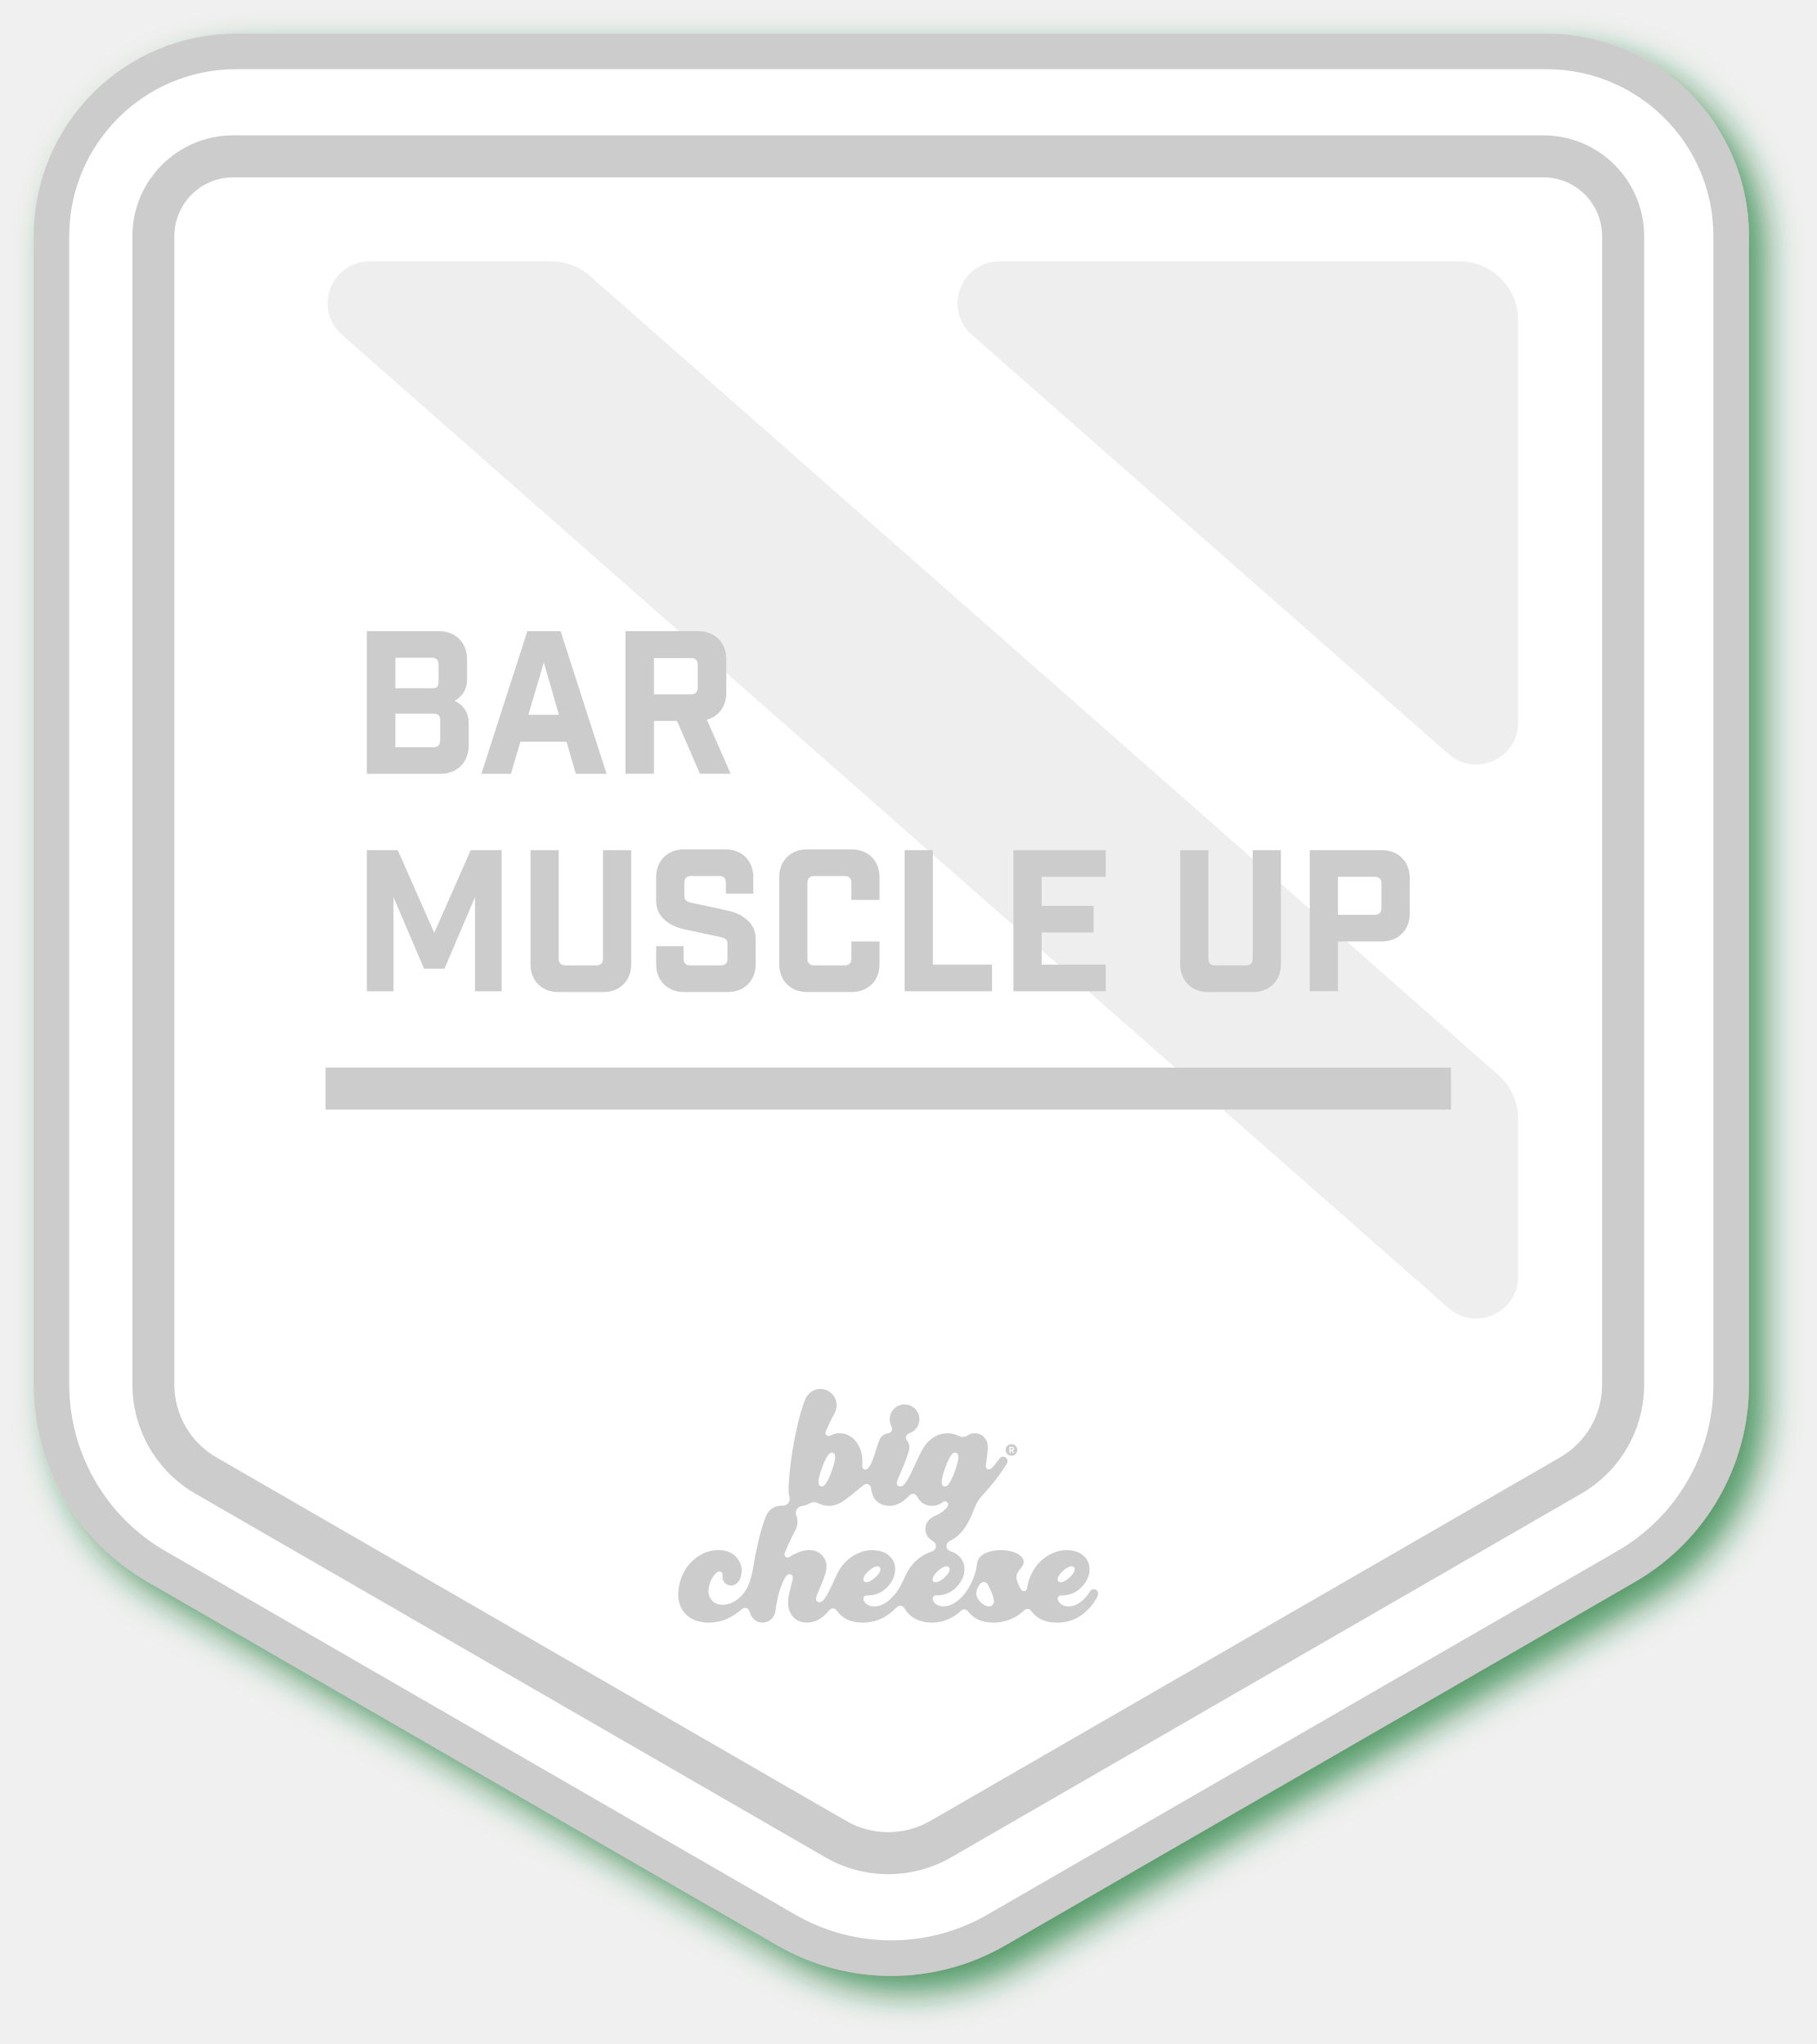
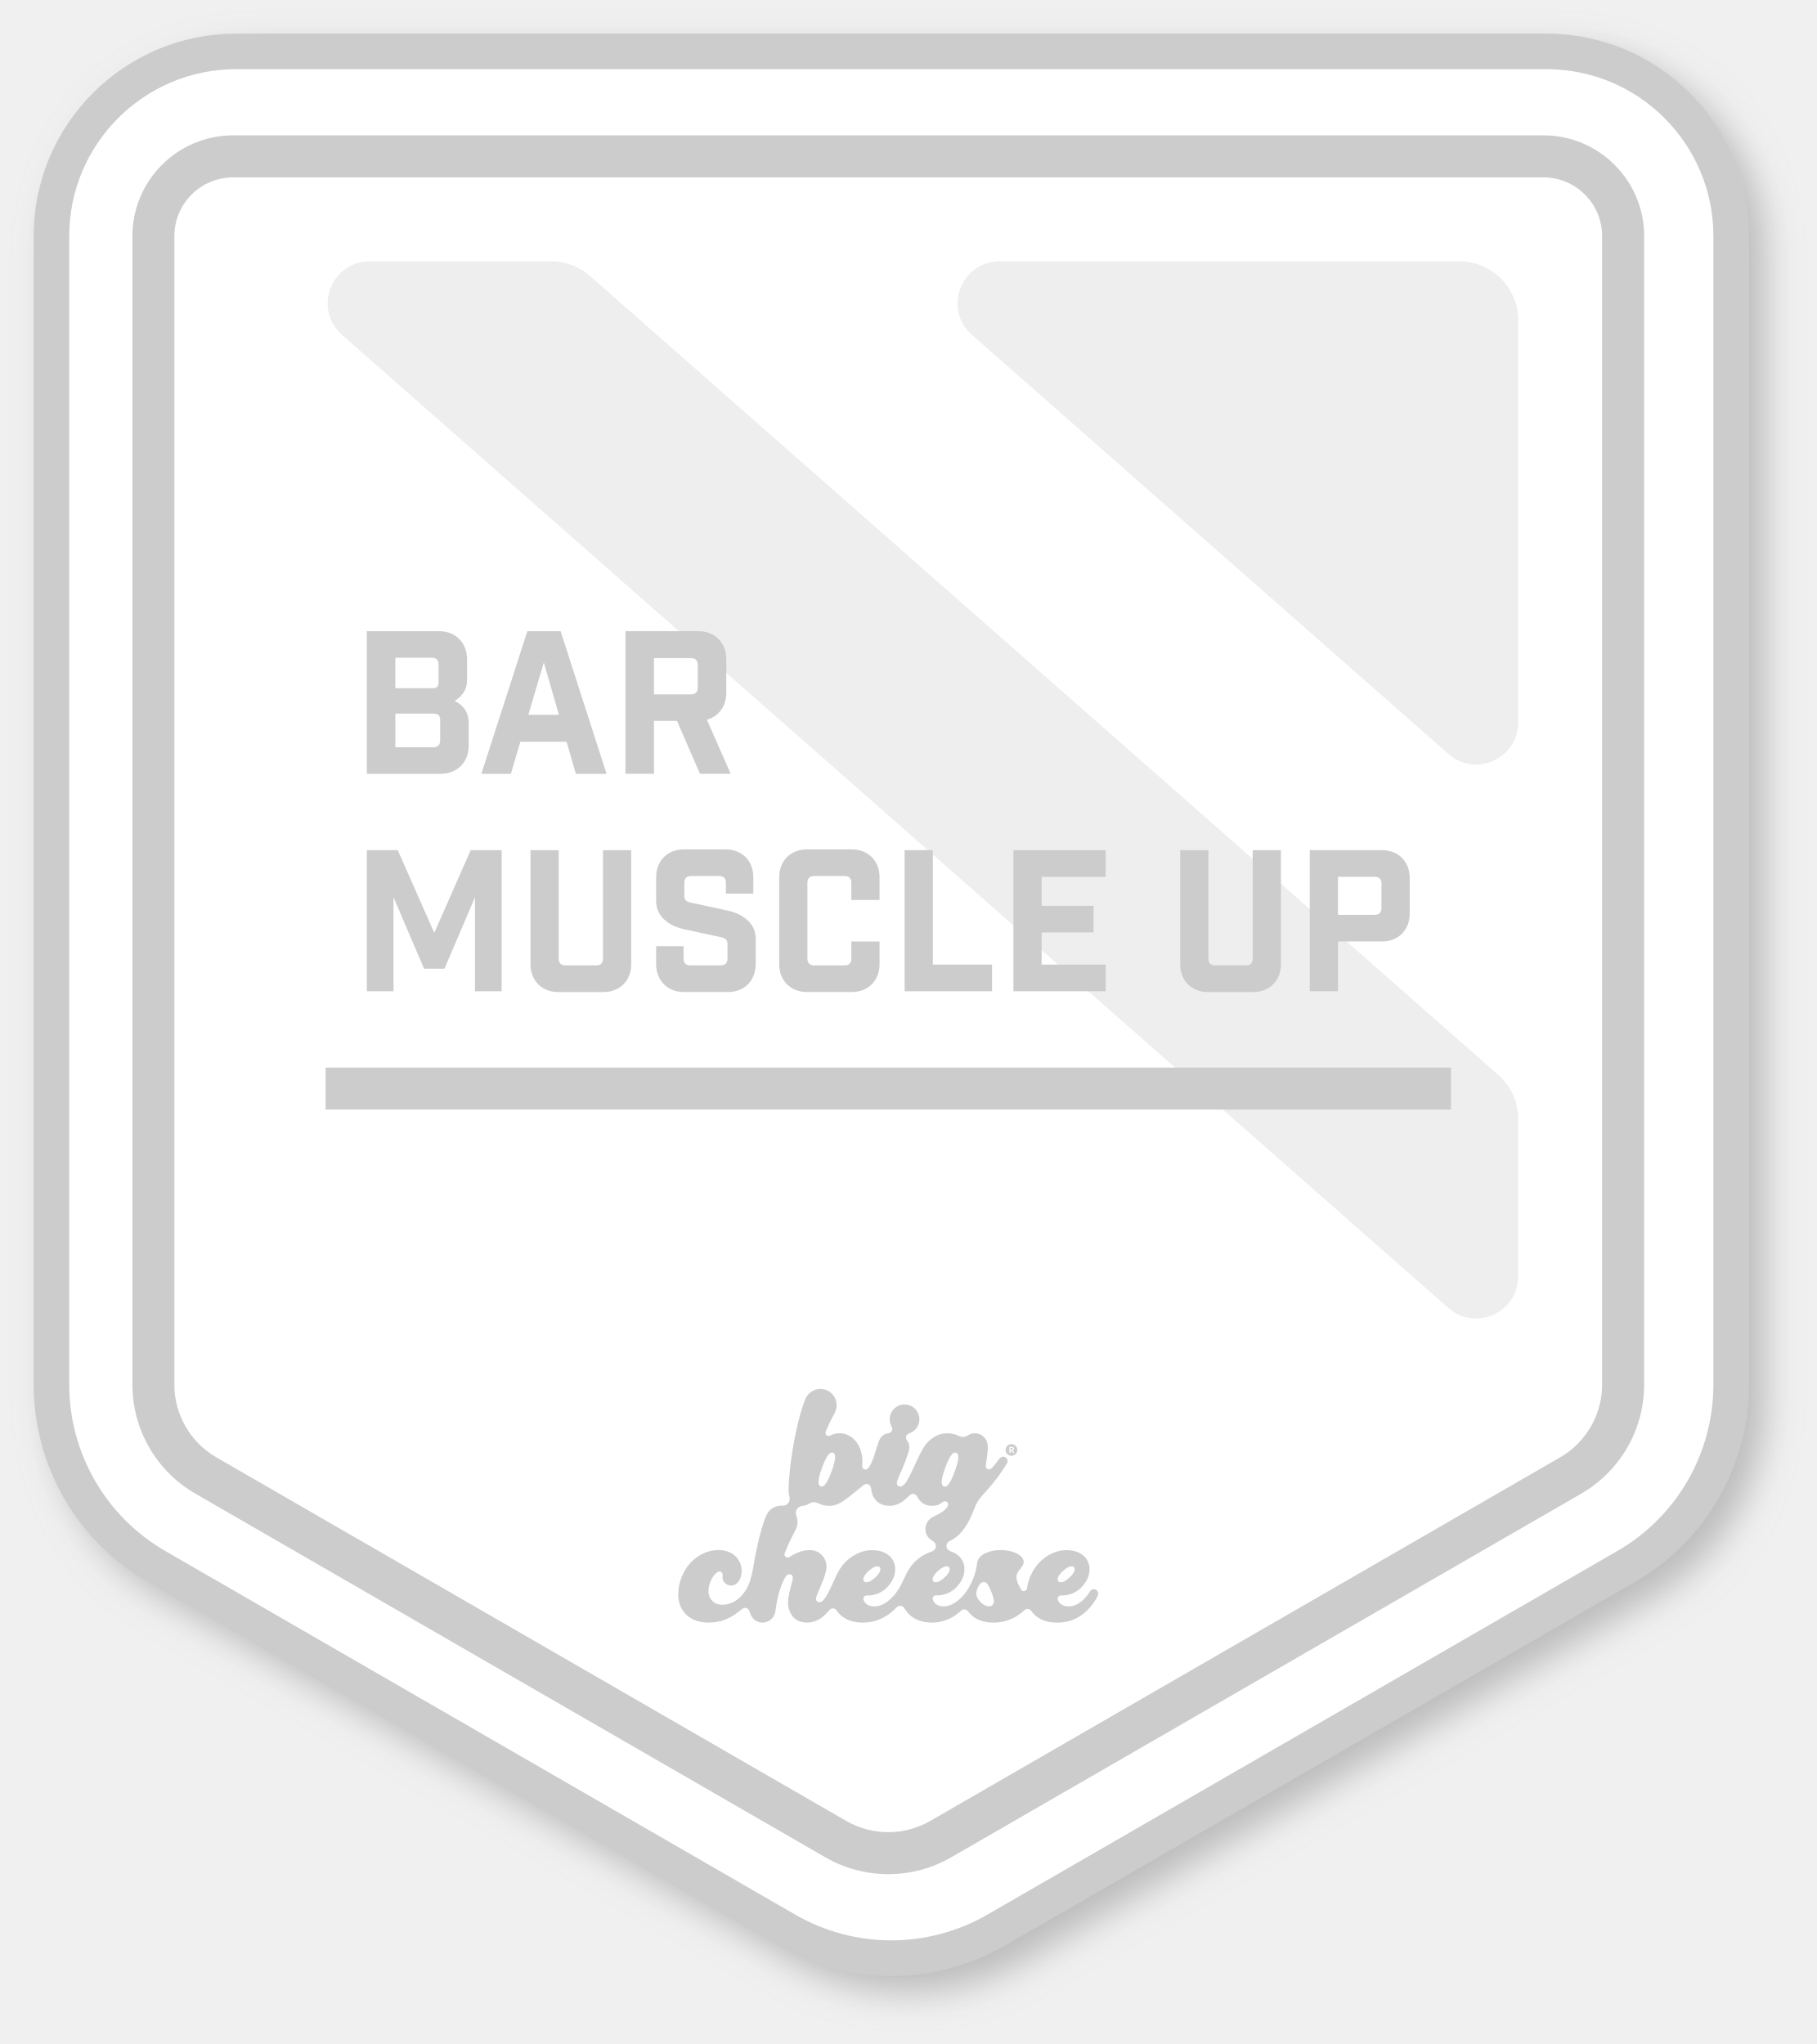
<svg xmlns="http://www.w3.org/2000/svg" id="_레이어_2" data-name="레이어 2" viewBox="0 0 613.2 690">
  <defs>
    <style>
      .cls-1 {
        filter: url(#drop-shadow-1);
        stroke: #ccc;
        stroke-miterlimit: 10;
        stroke-width: 12px;
      }

      .cls-1, .cls-2 {
        fill: #fff;
      }

      .cls-3 {
        fill: #eee;
      }

      .cls-3, .cls-2, .cls-4 {
        stroke-width: 0px;
      }

      .cls-4 {
        fill: #ccc;
      }
    </style>
    <filter id="drop-shadow-1" filterUnits="userSpaceOnUse">
      <feOffset dx="5.67" dy="5.67" />
      <feGaussianBlur result="blur" stdDeviation="5.67" />
-       <feFlood flood-color="#1c7b3a" flood-opacity=".75" />
+       <feFlood flood-color="#abaaaa" flood-opacity=".75" />
      <feComposite in2="blur" operator="in" />
      <feComposite in="SourceGraphic" />
    </filter>
  </defs>
  <g id="_레이어_1-2" data-name="레이어 1">
    <path class="cls-1" d="M79.73,17.35c-34.44,0-62.36,27.92-62.36,62.36v387.7c0,25.32,13.51,48.71,35.43,61.37l212.6,122.74c21.93,12.66,48.94,12.66,70.87,0l212.6-122.74c21.93-12.66,35.43-36.05,35.43-61.37V79.71c0-34.44-27.92-62.36-62.36-62.36H79.73Z" />
    <path class="cls-4" d="M44.69,467.41V79.71c0-18.79,15.23-34.02,34.02-34.02h442.2c18.79,0,34.02,15.23,34.02,34.02v387.7c0,15.19-8.1,29.23-21.26,36.82l-212.6,122.74c-13.16,7.6-29.36,7.6-42.52,0l-212.6-122.74c-13.16-7.6-21.26-21.63-21.26-36.82Z" />
    <path class="cls-2" d="M58.86,467.41V79.71c0-10.96,8.88-19.84,19.84-19.84h442.2c10.96,0,19.84,8.88,19.84,19.84v387.7c0,10.13-5.4,19.49-14.17,24.55l-212.6,122.74c-8.77,5.06-19.58,5.06-28.35,0l-212.6-122.74c-8.77-5.06-14.17-14.42-14.17-24.55Z" />
    <g>
      <path class="cls-4" d="M369.2,536.46c-.76,0-1.15.55-1.19.6-.04.05-.1.13-.13.17-.04.05-.11.16-.14.22-.59.94-1.41,1.94-2.09,2.59-.44.42-1.12.91-1.53,1.17-.29.19-.89.5-1.23.64-.41.16-.95.32-1.41.38-.15.02-.35.04-.56.05-.24,0-.49,0-.7-.01-.38-.03-.9-.13-1.3-.29-.39-.16-.78-.42-1.01-.62-.23-.21-.5-.55-.61-.74-.15-.27-.25-.56-.29-.78,0-.05-.01-.11-.01-.12-.01-.36.14-.66.37-.86.2-.18.46-.28.76-.27.82.02,1.66-.06,2.52-.26,1.23-.29,2.32-.87,3.1-1.42.95-.67,1.9-1.67,2.64-2.81.48-.74.87-1.63,1.07-2.35.18-.66.33-1.64.24-2.72-.11-1.27-.68-2.43-1.36-3.24-.31-.36-.85-.86-1.44-1.24-.78-.5-1.67-.83-2.67-1.04-.8-.17-1.72-.25-2.64-.22-.06,0-.18,0-.25.01-1.15.06-2.41.35-3.37.72-1.78.68-3.44,1.7-5.01,3.26-1.25,1.24-2.38,2.94-3.18,4.77-.56,1.3-.92,2.66-1.11,3.98l-.03.17c-.08.55-.55.92-1.07.92-.35,0-.68-.18-.87-.46-.01-.02-.09-.13-.1-.16-.1-.16-.22-.38-.28-.5-.08-.16-.29-.56-.33-.63-.58-1.16-.95-2.13-.92-3.11.04-1.02.68-1.88,1.11-2.4.2-.25.6-.76.78-1.04.3-.44.55-.92.55-1.54,0-2.16-3.35-4.01-7.73-4.01-1.64,0-2.92.25-3.84.53-1.22.37-3.6,1.26-4.1,3.62-.07.33-.14.93-.21,1.32-.11.68-.23,1.24-.26,1.35-.68,2.9-2.27,6.2-4.15,8.36-.42.48-1.12,1.21-1.75,1.73-1.14.93-1.65,1.15-2.23,1.44-.41.2-1.25.47-1.73.56-.44.08-1.04.11-1.5.07-.38-.03-.9-.13-1.3-.29-.39-.16-.78-.42-1.01-.62-.23-.21-.5-.55-.61-.74-.15-.27-.25-.56-.29-.78,0-.05-.01-.11-.01-.12-.01-.36.14-.66.37-.86.2-.18.46-.28.76-.27.82.02,1.66-.06,2.52-.26,1.23-.29,2.32-.87,3.1-1.42.95-.67,1.9-1.67,2.64-2.81.48-.74.87-1.63,1.07-2.35.18-.66.33-1.64.24-2.72-.11-1.27-.68-2.43-1.36-3.24-.31-.36-.85-.86-1.44-1.24-.38-.24-.78-.44-1.2-.61-.13-.05-.3-.11-.4-.15-.1-.04-.28-.11-.4-.16-.76-.32-1.24-.93-1.24-1.73s.45-1.35,1.1-1.69c.08-.04.12-.06.16-.08.04-.02.1-.05.15-.07,2.19-1.04,3.8-2.93,4.76-4.28,1.07-1.51,2.22-3.79,3.31-6.67,1.07-2.82,2.53-4.16,3.67-5.43,4.02-4.47,5.98-7.58,7.26-9.65,0,0,.21-.33.21-.77,0-.84-.68-1.51-1.52-1.51-.64,0-1.03.42-1.29.75-.55.68-1.71,2.43-2.77,3.29-.2.15-.45.26-.71.26-.53,0-.97-.39-1.06-.89-.01-.06-.02-.14-.02-.18,0-.05,0-.14.01-.19,0-.04.02-.12.03-.18.13-.77.18-1.16.29-1.98.18-1.37.31-2.61.36-3.46,0-.15.02-.44.01-.59,0-.08-.01-.32-.01-.34-.03-1.51-.73-2.59-1.43-3.24-.42-.4-.92-.7-1.43-.89-.5-.18-1.03-.26-1.48-.26-.64,0-1.21.12-1.81.39-.33.15-.63.33-.69.37-.46.26-.91.49-1.52.49-.71,0-1.14-.23-1.69-.47-.55-.24-1.77-.77-3.57-.77-2.69,0-4.66,1.08-6.47,2.82-.77.79-1.44,1.73-2,2.75-.02.04-.1.18-.12.21-.96,1.68-2.39,4.92-3.16,6.56-.57,1.22-1.73,3.65-2.61,4.67-.16.19-.45.5-.73.68-.32.2-.55.28-.87.28-.52,0-.97-.33-1.08-.85-.11-.48.07-1.01.3-1.59.12-.3.33-.79.45-1.09.36-.86.81-1.88,1.08-2.53.27-.65.8-1.94,1.05-2.6.3-.78.82-2.25,1.09-3.18.14-.49.25-1.06.24-1.45,0-.71-.21-1.34-.5-1.81-.03-.06-.09-.14-.12-.18-.04-.05-.13-.19-.15-.21-.16-.21-.28-.44-.34-.7-.1-.42,0-.91.34-1.29.17-.19.4-.33.68-.44.1-.04.27-.11.4-.17h0c1.2-.51,2.21-1.49,2.72-2.8,1-2.58-.28-5.48-2.86-6.48-2.58-1-5.48.28-6.48,2.86-.51,1.32-.43,2.73.13,3.92.06.13.13.28.17.37.13.28.21.53.21.79,0,.51-.26.93-.62,1.18-.22.15-.47.23-.72.28-.06.01-.17.03-.23.04-.06.01-.17.03-.24.05-.19.04-.38.1-.57.18-.72.3-1.38.87-1.79,1.68-.19.38-.33.75-.42,1.01-.12.33-.35.98-.46,1.31-.1.31-.27.82-.4,1.25-.05.17-.1.36-.15.53h0c-.9,3.01-1.75,4.91-2.52,5.72-.02.02-.06.06-.08.07-.02.02-.07.06-.09.08-.12.1-.38.31-.78.31-.58,0-1.07-.46-1.07-1.07,0-.36.06-.94.07-1.33.01-.67,0-1.32-.09-1.95-.51-3.82-2.75-6.91-6.02-7.71-.51-.13-1.04-.19-1.57-.19-.99,0-1.98.21-2.82.63-.07.03-.2.1-.33.16-.17.09-.35.15-.56.15-.61,0-1.07-.49-1.07-1.07,0-.25.09-.45.15-.59.42-.99.86-1.96,1.32-2.92.64-1.33,1.18-2.26,1.56-3.03.32-.65.74-1.51.74-2.81,0-2.84-2.28-5.47-5.47-5.47-2.89,0-4.56,2.13-5.03,3.31-.08.2-.17.39-.26.61-.19.47-.38.99-.56,1.53-.55,1.61-1.08,3.45-1.6,5.52-.51,2.07-.98,4.24-1.4,6.52-.42,2.28-.78,4.51-1.08,6.71-.3,2.2-.51,4.24-.64,6.12-.11,1.58-.22,2.99-.18,4.17,0,.18.02.39.03.52.01.13.03.3.06.51.09.53.24.96.28,1.28.01.12.05.42-.03.78-.07.35-.24.75-.56,1.09-.22.24-.48.4-.65.49-.49.24-1.06.26-1.47.26-.01,0-.22,0-.29,0-.07,0-.22,0-.28.01-2.26.16-3.89,1.65-4.61,3.28-.27.61-.56,1.36-.83,2.15-.55,1.61-1.08,3.45-1.6,5.52-.51,2.07-1.4,6.52-1.4,6.52,0,0-.51,2.97-.69,3.96-.54,2.9-1.24,5.07-2.1,6.57-1.14,1.97-2.43,3.17-3.57,3.93-1.1.73-2.5,1.39-4.26,1.48-.93.05-2.51-.06-3.72-1.25-1.01-.99-1.38-2.27-1.33-3.53.03-.87.18-2.01.79-3.38.41-.92,1.23-2.13,1.98-2.68.2-.15.51-.37.93-.37.58,0,1.07.47,1.07,1.06,0,.11-.02.25-.03.33-.02.14-.04.33-.03.56.08,1.71,1.51,2.84,3.01,2.79,1.03-.04,1.73-.58,2.19-1.1.39-.45.64-.95.79-1.31.27-.68.43-1.37.48-2.29.06-1.06-.17-1.98-.45-2.73-.36-.95-.98-1.81-1.44-2.28-.42-.43-1-.94-1.79-1.34-1.36-.69-2.57-.87-3.62-.93-.32-.02-.71-.02-1.08,0-1.18.05-2.86.33-4.62,1.18-2.25,1.09-3.73,2.48-4.63,3.53-1.5,1.75-2.26,3.47-2.71,4.63-.36.93-1.29,3.75-1.03,6.71.15,1.63.68,3.04,1.26,3.99.78,1.26,1.71,2.25,3.18,3.09,2.59,1.48,5.81,1.35,5.95,1.35.69,0,2.2-.07,3.88-.51,2.7-.71,4.59-1.97,6.32-3.32,0,0,.77-.66,1.06-.84.13-.08.4-.29.9-.29.73,0,1.16.47,1.38.97.06.14.13.34.16.43.14.37.29.8.5,1.2.79,1.51,2.24,2.37,3.73,2.37,2.59,0,3.82-1.83,4.21-2.92.18-.52.27-1.21.31-1.47.33-2.28.73-4.42,1.22-6,.63-2.02,1.28-3.62,1.93-4.74.09-.15.23-.38.37-.56.3-.4.66-.64,1.17-.64.65,0,1.24.5,1.1,1.46-.02.17-.1.49-.13.65-.05.23-.17.68-.23.9-.21.73-.56,2.19-.72,2.93-.1.48-.48,1.86-.5,3.36-.03,1.61.23,2.45.53,3.2.38.95,1,1.94,2.04,2.7.95.69,2.23,1.13,3.67,1.13,2.3,0,3.85-.83,4.92-1.56,1.06-.72,1.94-1.7,2.5-2.36,0-.01.25-.28.32-.35.46-.51.96-.52,1.14-.52.29,0,.74.08,1.12.5.04.04.09.11.12.15.08.1.24.31.31.42.1.13.34.44.42.52.38.44.81.84,1.3,1.21,2.35,1.78,5.23,1.99,6.94,1.99,1.98,0,3.58-.4,4.91-.87,1.17-.41,2.65-1.06,4.33-2.41.28-.22.54-.45.79-.67,0,0,.46-.42.61-.56.14-.13.41-.39.55-.52.1-.09.28-.26.41-.36.11-.08.42-.3.9-.3.58,0,.97.3,1.24.64.06.08.25.34.34.45.17.23.36.53.66.91.47.63,1.04,1.2,1.71,1.7,2.25,1.67,4.96,1.99,6.94,1.99,1.05,0,2.43-.21,3.26-.43,2.41-.62,4.34-1.79,5.92-3.18.09-.08.2-.17.27-.23.06-.06.32-.29.51-.41.38-.24.76-.22.78-.22.36,0,.75.13,1.1.49.09.09.42.47.56.65.35.42.87.94,1.39,1.34,2.35,1.78,5.23,1.99,6.94,1.99.13,0,.25,0,.37,0,1.81-.05,3.29-.42,4.54-.86,1.17-.41,2.65-1.06,4.33-2.41.29-.23.56-.47.82-.7.06-.05.38-.35.61-.47.29-.15.54-.17.7-.17.37,0,.76.13,1.09.48.1.1.25.32.35.45.47.63,1.03,1.2,1.7,1.7,2.35,1.78,5.23,1.99,6.94,1.99,1.36,0,2.58-.23,2.9-.29,4.07-.78,7.6-3.48,10.1-7.6.12-.2.75-1.23.75-1.93,0-.81-.66-1.48-1.48-1.48ZM319.02,495.5c1.85-5.07,2.97-5.34,3.69-5.08.72.26,1.41,1.19-.44,6.26-1.85,5.08-2.97,5.34-3.69,5.08s-1.41-1.18.44-6.26ZM277.44,495.49c1.85-5.08,2.97-5.34,3.69-5.08s1.41,1.18-.44,6.26c-1.85,5.07-2.97,5.34-3.69,5.08-.72-.26-1.41-1.19.44-6.26ZM314.25,523.84c-.17.05-.33.11-.49.17-1.78.68-3.44,1.7-5.01,3.26-1.58,1.56-2.7,3.56-3.54,5.5-1.04,2.38-2.33,4.54-3.45,5.77-.5.55-1.28,1.36-2.14,2.03-.42.32-1.12.79-1.76,1.07-.75.32-1.25.47-1.73.56-.44.08-1.04.11-1.5.07-.38-.03-.9-.13-1.3-.29-.39-.16-.78-.42-1.01-.62-.23-.21-.5-.55-.61-.74-.15-.27-.25-.56-.29-.78,0-.05-.01-.11-.01-.12-.01-.36.14-.66.37-.86.2-.18.46-.28.76-.27.82.02,1.66-.06,2.52-.26,1.23-.29,2.32-.87,3.1-1.42.95-.67,1.9-1.67,2.64-2.81.48-.74.87-1.63,1.07-2.35.18-.66.33-1.64.24-2.72-.11-1.27-.68-2.43-1.36-3.24-.31-.36-.85-.86-1.44-1.24-.78-.5-1.67-.83-2.67-1.04-.8-.17-1.72-.25-2.64-.22-.06,0-.18,0-.25.01-1.15.06-2.41.35-3.37.72-1.78.68-3.44,1.7-5.01,3.26-1.11,1.1-2.13,2.57-2.9,4.17-.01.03-.03.05-.04.08-.45.92-1.74,3.77-1.89,4.11-.43.91-.98,2-1.53,2.97-.36.63-.85,1.3-1.11,1.57-.29.29-.67.58-1.08.66-.24.05-.47.03-.65-.03-.28-.09-.44-.26-.54-.39-.15-.19-.2-.42-.21-.62,0-.11.01-.31.04-.45.03-.15.09-.34.17-.6.11-.33.38-.96.51-1.28.2-.48.69-1.62.92-2.17.27-.64.68-1.62,1.03-2.56.15-.4.39-1.19.5-1.58.09-.31.23-.86.29-1.26.04-.23.09-.76.09-.95.05-2.94-2.15-5.38-5.03-5.64-.14-.01-.31-.02-.42-.02-.16,0-.48,0-.65,0-.22,0-.65.03-.87.06-.22.03-.73.12-.87.15-1.55.39-3.09,1.08-4.63,2.07-.06.03-.31.21-.66.21-.58,0-1.05-.46-1.07-1.04,0-.05.01-.18.02-.23.01-.05.04-.15.06-.21.62-1.63,1.3-3.12,2.03-4.64.64-1.33,1.17-2.26,1.54-3.03.32-.65.76-1.48.76-2.81,0-.33-.03-.66-.09-.98,0,0-.03-.14-.04-.18,0-.04-.04-.16-.04-.17-.13-.55-.3-.92-.38-1.51-.08-.6.13-1.19.34-1.5.13-.19.37-.55.87-.82.15-.08.42-.2.8-.27.29-.05.64-.1.85-.14.36-.07.63-.16.83-.24.19-.08.54-.26.74-.38.06-.03.17-.1.23-.13.11-.06.33-.17.46-.22.18-.07.55-.19.92-.19.47,0,.79.1,1.06.2.29.11.51.23,1.13.48.91.36,1.95.57,3.06.57s2.04-.27,2.79-.59c0,0,0,0,0,0,.01,0,.02,0,.03-.01.36-.15.68-.32.94-.46.02-.01.04-.02.07-.04.01,0,.03-.02.04-.02,0,0,.01,0,.02-.01.42-.24.75-.46,1.04-.65.54-.35,1.35-.98,2.28-1.71,1.36-1.08,2.96-2.37,4.24-3.43.45-.37.78-.46,1.12-.46.81,0,1.36.62,1.48,1.23.01.07.04.22.05.3.08.54.26,2.03.94,3.08.74,1.16,2.15,2.77,5.42,2.77,2.85,0,5.11-2.07,5.97-2.9.13-.12.5-.49.5-.49,0,0,.33-.34.58-.48.37-.2.74-.2.94-.17.19.03.53.1.87.46.14.14.39.56.51.76.45.79.88,1.34,1.65,1.88.84.59,1.86.93,3.2.93.43,0,1.23-.06,1.95-.32.57-.21,1.07-.52,1.41-.76.4-.28.61-.46,1-.46.58,0,1.07.46,1.07,1.07,0,.1,0,.21-.08.4-.19.47-.43.78-.79,1.13,0,0-.31.31-.5.46-1.72,1.42-2.94,1.73-3.91,2.31-.88.52-1.44,1.05-1.91,1.92-.47.87-.8,2.51-.11,3.96.33.7.9,1.42,1.75,1.96.16.11.31.2.43.28.45.29.98.76.98,1.63,0,.77-.44,1.23-.66,1.42-.13.12-.41.33-.97.52ZM293.23,530.28c2.18-1.96,3.32-1.63,3.69-1.22.37.41.58,1.58-1.6,3.54-2.18,1.96-3.32,1.63-3.69,1.22-.37-.41-.58-1.58,1.6-3.54ZM316.62,530.28c2.18-1.96,3.32-1.63,3.69-1.22.37.41.58,1.58-1.6,3.54-2.18,1.96-3.32,1.63-3.69,1.22-.37-.41-.58-1.58,1.6-3.54ZM335.41,540.98c-.06.34-.2.61-.38.81-.18.2-.64.55-1.35.48-.4-.04-.8-.13-1.27-.37-.73-.36-1.4-.92-2.02-1.71-.21-.27-.39-.56-.54-.87-.52-1.08-.4-2.13.19-3.38.04-.08.36-.83.81-1.32.31-.34.81-.63,1.37-.56.31.03.73.19,1.1.73.38.55.84,1.56,1.08,2.1.18.43.51,1.24.67,1.75.06.19.14.46.18.6.06.23.15.68.18.92.02.2.04.55,0,.82ZM358.81,530.28c2.18-1.96,3.32-1.63,3.69-1.22.37.41.58,1.58-1.6,3.54-2.18,1.96-3.32,1.63-3.69,1.22-.37-.41-.58-1.58,1.6-3.54Z" />
      <path class="cls-4" d="M341.72,489.3c.07-.05.1-.13.1-.23s-.03-.18-.1-.24c-.07-.06-.17-.08-.31-.08h-.33v.63h.33c.14,0,.24-.03.31-.08Z" />
      <path class="cls-4" d="M341.38,491.43c1.09,0,1.97-.88,1.97-1.97s-.88-1.97-1.97-1.97-1.97.88-1.97,1.97.88,1.97,1.97,1.97ZM340.67,488.42h.82c.15,0,.29.03.4.08.11.05.2.13.26.23.06.1.09.21.09.34,0,.1-.02.19-.05.27-.04.08-.09.15-.16.21-.07.06-.15.1-.25.13l.57.83h-.46l-.52-.78h-.29v.78h-.4v-2.08Z" />
    </g>
    <g>
      <path class="cls-3" d="M115.42,113.03l373.45,328.52c9.16,8.05,23.53,1.55,23.53-10.64v-53.19c0-5.7-2.45-11.13-6.74-14.9L199.13,93.16c-3.62-3.19-8.28-4.94-13.11-4.94h-61.24c-13.07,0-19.17,16.18-9.36,24.81Z" />
      <path class="cls-3" d="M337.38,88.22h155.19c10.96,0,19.84,8.88,19.84,19.84v135.83c0,12.19-14.38,18.7-23.53,10.64l-160.85-141.5c-9.81-8.63-3.71-24.81,9.36-24.81Z" />
    </g>
    <rect class="cls-4" x="109.89" y="360.39" width="379.84" height="14.17" />
    <g>
      <g>
        <path class="cls-4" d="M153.44,236.61c3.08-1.81,4.21-4.35,4.21-7.22v-6.82c0-5.62-3.88-9.5-9.5-9.5h-24.34v48.15h24.88c5.62,0,9.5-3.88,9.5-9.5v-7.89c0-2.88-1.4-5.62-4.75-7.22ZM133.44,222.03h12.31c1.47,0,2.27.8,2.27,2.27v5.75c0,1.87-.54,2.27-2.27,2.27h-12.31v-10.3ZM148.56,249.99c0,1.47-.8,2.27-2.27,2.27h-12.84v-11.37h12.04c1.87,0,3.08.13,3.08,2.14v6.96Z" />
        <path class="cls-4" d="M177.99,213.07l-15.52,48.15h9.96l3.21-10.83h15.58l3.14,10.83h10.37l-15.52-48.15h-11.24ZM178.33,241.29l5.22-17.66,5.08,17.66h-10.3Z" />
        <path class="cls-4" d="M238.59,242.96c4.01-1.14,6.55-4.55,6.55-9.1v-11.3c0-5.62-3.88-9.5-9.5-9.5h-24.54v48.15h9.63v-17.86h7.76l7.76,17.86h10.37l-8.03-18.26ZM235.51,232.13c0,1.47-.8,2.27-2.27,2.27h-12.51v-12.24h12.51c1.47,0,2.27.8,2.27,2.27v7.69Z" />
      </g>
      <g>
        <polygon class="cls-4" points="146.57 314.91 134.26 286.99 123.81 286.99 123.81 334.62 132.81 334.62 132.81 302.87 143.13 327.01 150.01 327.01 160.32 302.87 160.32 334.62 169.32 334.62 169.32 286.99 158.87 286.99 146.57 314.91" />
        <path class="cls-4" d="M203.52,323.64c0,1.45-.79,2.25-2.25,2.25h-10.45c-1.46,0-2.25-.79-2.25-2.25v-36.64h-9.52v38.5c0,5.56,3.84,9.39,9.39,9.39h15.21c5.56,0,9.39-3.84,9.39-9.39v-38.5h-9.52v36.64Z" />
        <path class="cls-4" d="M245.53,307.37l-12.3-2.65c-1.46-.33-2.25-.79-2.25-2.25v-4.5c0-1.46.79-2.25,2.25-2.25h9.52c1.46,0,2.25.79,2.25,2.25v3.7h9.26v-5.56c0-5.56-3.84-9.39-9.39-9.39h-14.02c-5.56,0-9.39,3.84-9.39,9.39v8.07c0,5.29,4.37,8.4,9.53,9.53l12.3,2.65c1.45.33,2.25.79,2.25,2.25v5.03c0,1.45-.79,2.25-2.25,2.25h-10.32c-1.46,0-2.25-.79-2.25-2.25v-4.23h-9.26v6.08c0,5.56,3.84,9.39,9.39,9.39h14.82c5.56,0,9.39-3.84,9.39-9.39v-8.6c0-5.29-4.37-8.4-9.53-9.52Z" />
        <path class="cls-4" d="M287.47,286.73h-15.08c-5.56,0-9.39,3.84-9.39,9.39v29.37c0,5.56,3.84,9.39,9.39,9.39h15.08c5.56,0,9.39-3.84,9.39-9.39v-7.67h-9.52v5.82c0,1.45-.79,2.25-2.25,2.25h-10.32c-1.45,0-2.25-.79-2.25-2.25v-25.66c0-1.46.79-2.25,2.25-2.25h10.32c1.46,0,2.25.79,2.25,2.25v5.82h9.52v-7.67c0-5.56-3.84-9.39-9.39-9.39Z" />
        <polygon class="cls-4" points="314.86 286.99 305.33 286.99 305.33 334.62 334.83 334.62 334.83 325.62 314.86 325.62 314.86 286.99" />
        <polygon class="cls-4" points="342.05 334.62 373.2 334.62 373.2 325.62 351.57 325.62 351.57 314.77 369.1 314.77 369.1 305.78 351.57 305.78 351.57 295.99 373.2 295.99 373.2 286.99 342.05 286.99 342.05 334.62" />
        <path class="cls-4" d="M422.81,323.64c0,1.45-.79,2.25-2.25,2.25h-10.45c-1.46,0-2.25-.79-2.25-2.25v-36.64h-9.52v38.5c0,5.56,3.84,9.39,9.39,9.39h15.21c5.56,0,9.39-3.84,9.39-9.39v-38.5h-9.52v36.64Z" />
        <path class="cls-4" d="M466.41,286.99h-24.34v47.62h9.52v-16.8h14.82c5.56,0,9.39-3.84,9.39-9.39v-12.04c0-5.56-3.84-9.39-9.39-9.39ZM466.27,306.57c0,1.46-.79,2.25-2.25,2.25h-12.43v-12.83h12.43c1.46,0,2.25.79,2.25,2.25v8.33Z" />
      </g>
    </g>
  </g>
</svg>
